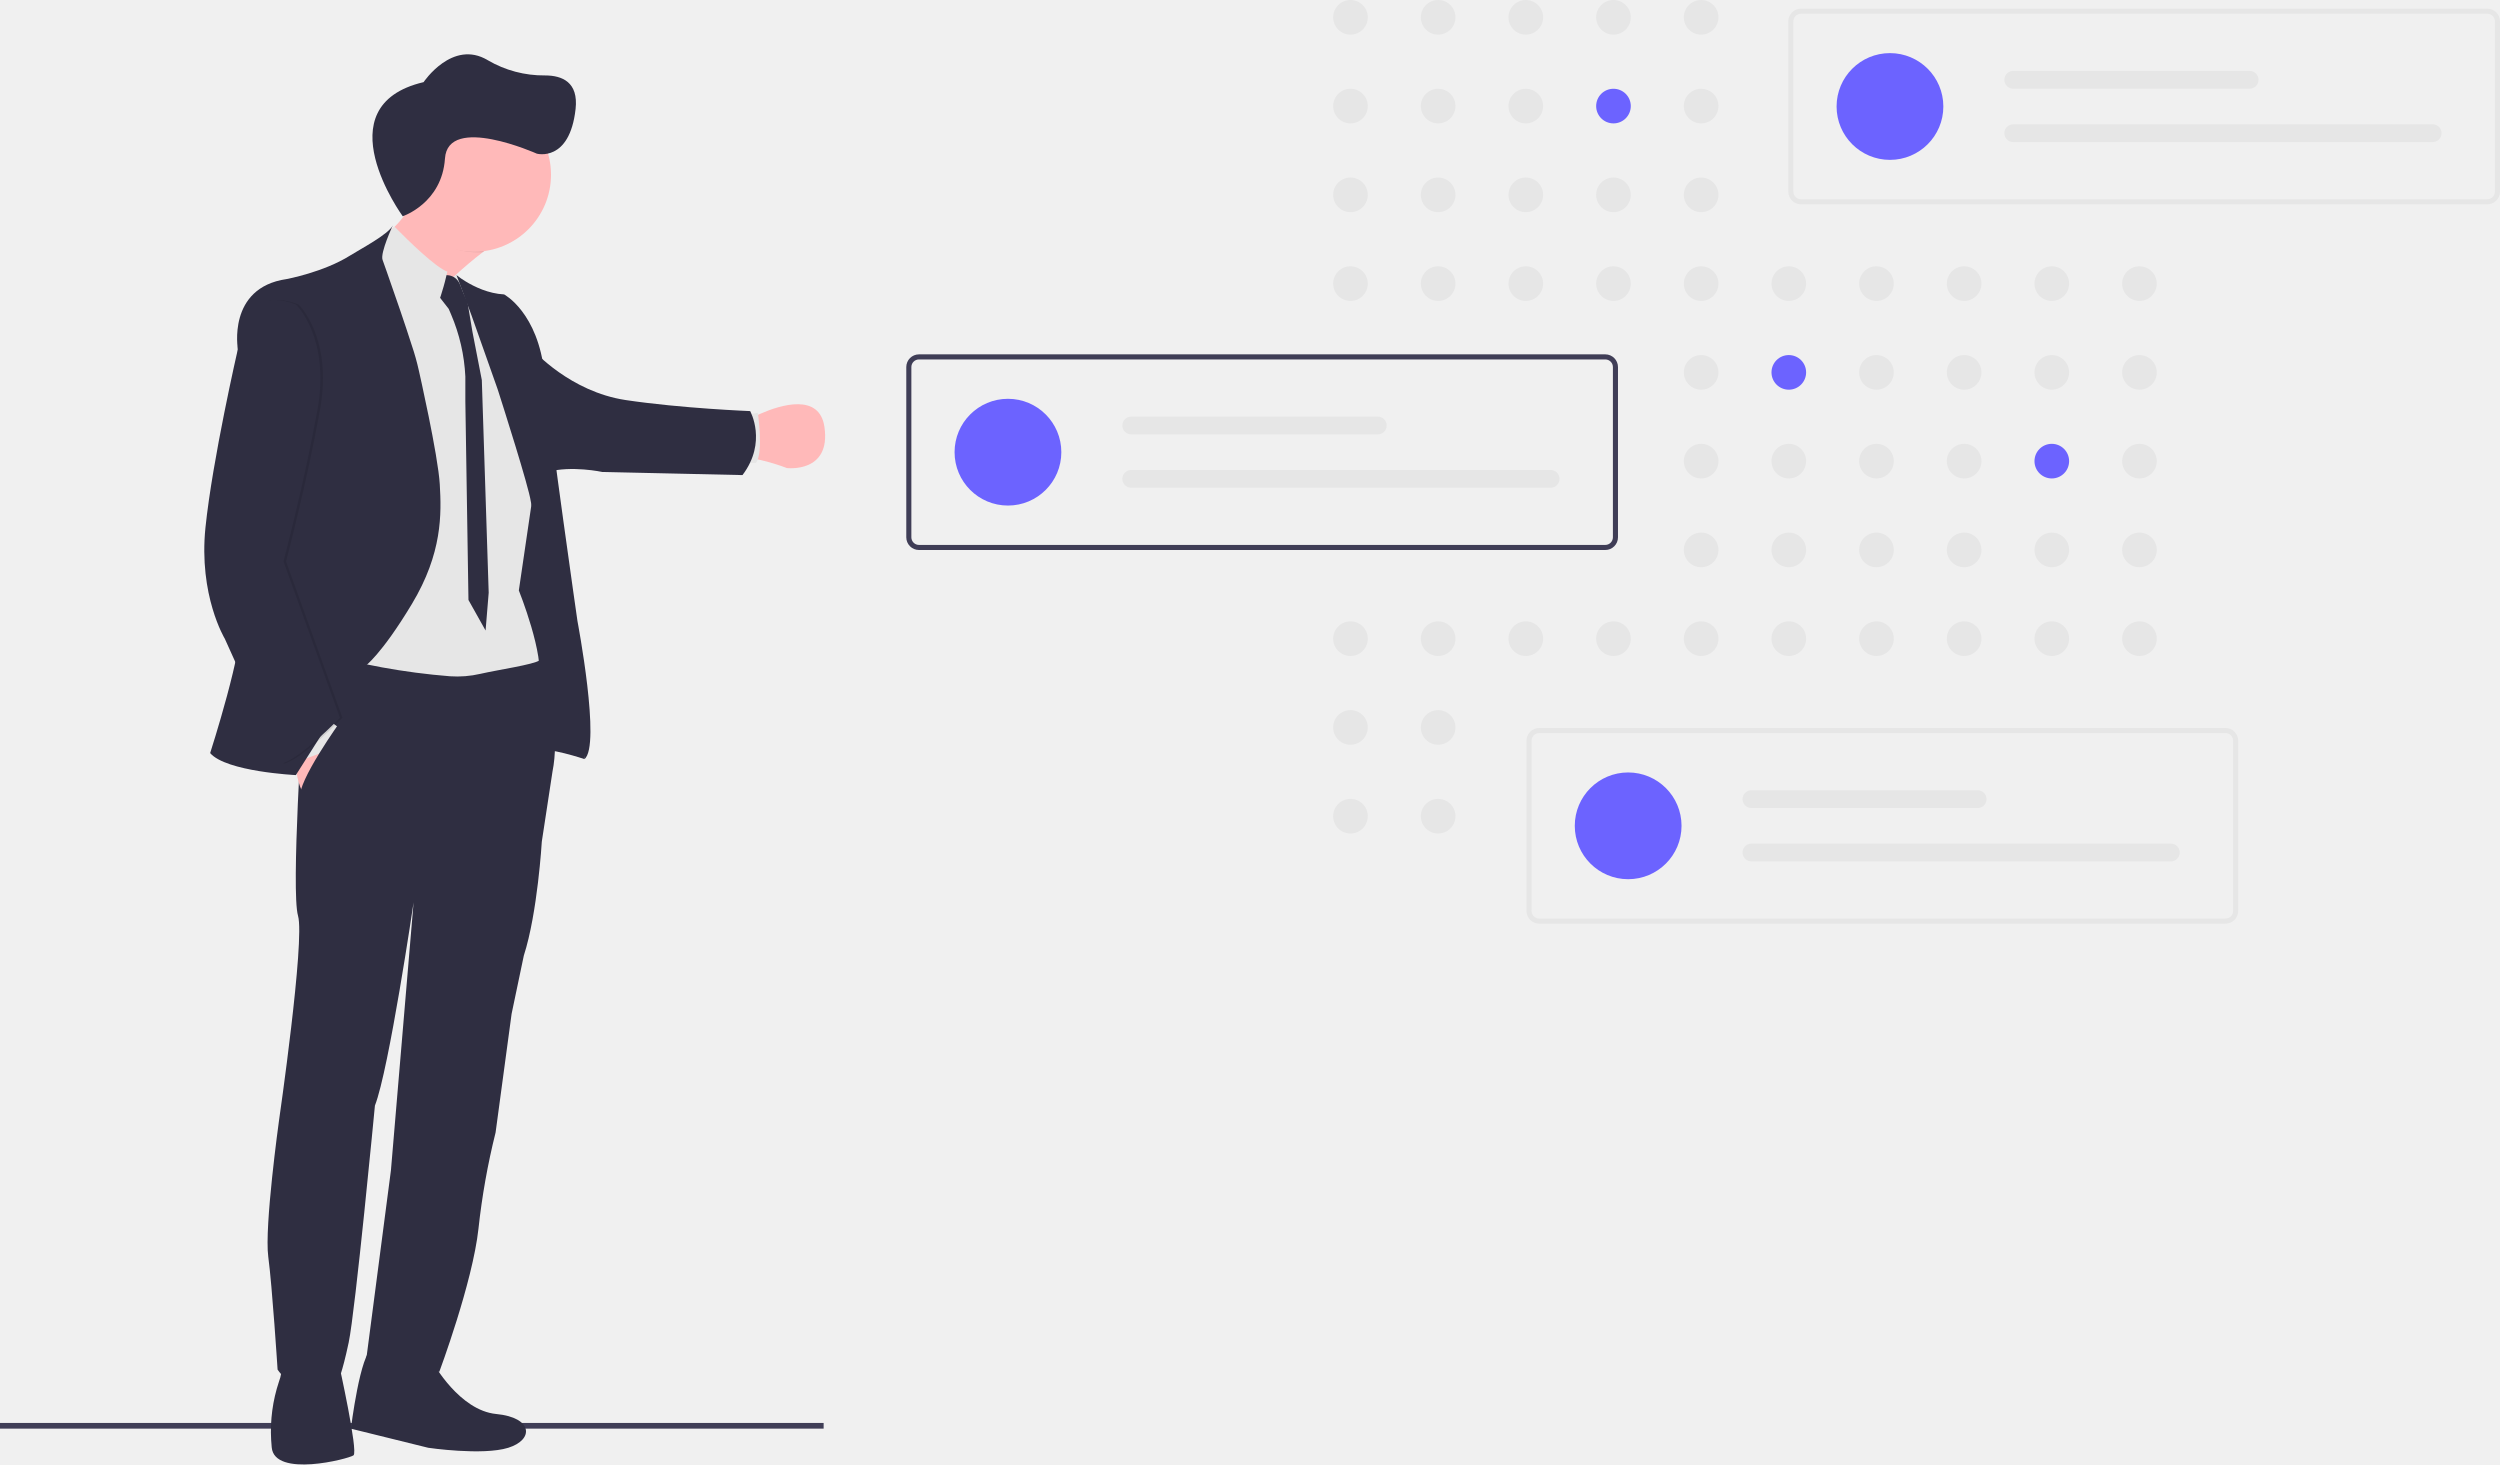
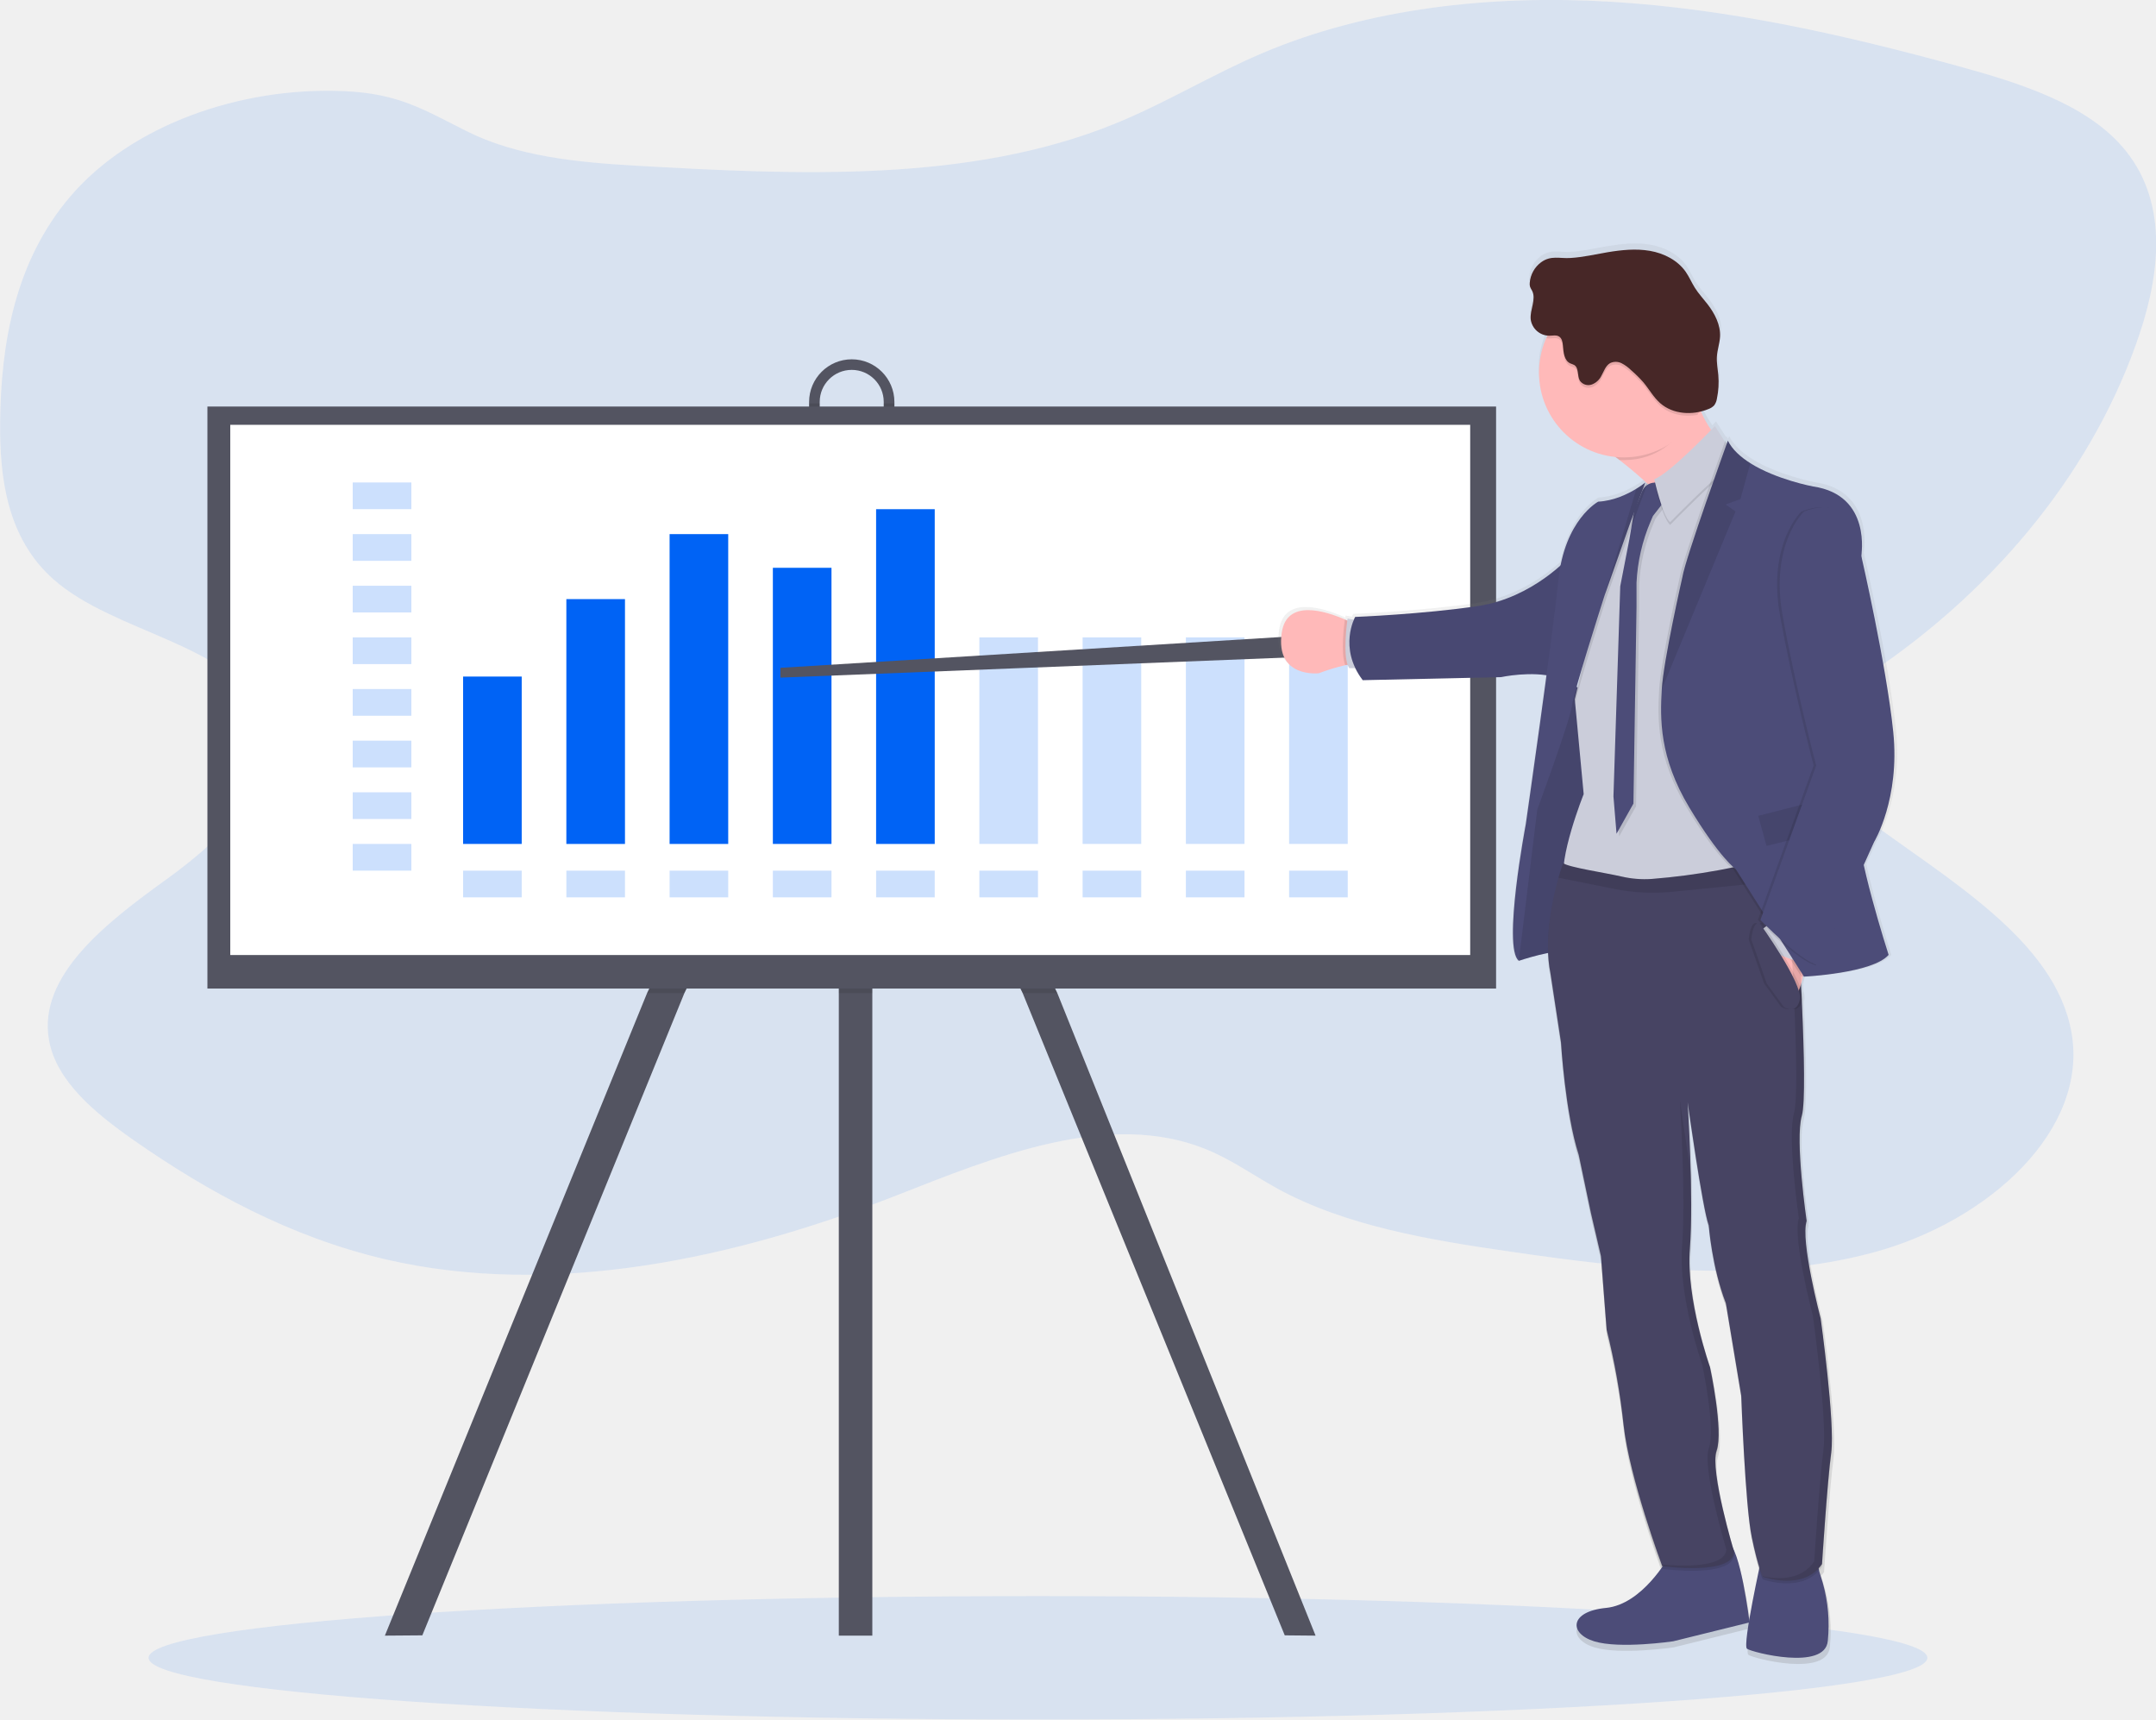
- <svg xmlns="http://www.w3.org/2000/svg" id="e9ecc617-883f-4dfc-9a55-ce5b125f3ffd" data-name="Layer 1" width="983.548" height="576.157" viewBox="0 0 983.548 576.157">
+ <svg xmlns="http://www.w3.org/2000/svg" id="b8be6891-8c6c-471d-9cef-5646484caaf2" data-name="Layer 1" width="1044.13" height="832.56" viewBox="0 0 1044.13 832.56">
  <defs>
-     <linearGradient id="ba860033-8b14-4705-9ef7-06625c8932b0" x1="-566.545" y1="517.532" x2="-566.545" y2="599.344" gradientTransform="translate(-265.63 868.28) rotate(180)" gradientUnits="userSpaceOnUse">
+     <linearGradient id="d33503b9-d00b-4906-a77e-d13cea74428d" x1="-19.7" y1="839.45" x2="-19.7" y2="151.58" gradientTransform="translate(866.57)" gradientUnits="userSpaceOnUse">
      <stop offset="0" stop-color="gray" stop-opacity="0.25" />
      <stop offset="0.54" stop-color="gray" stop-opacity="0.12" />
      <stop offset="1" stop-color="gray" stop-opacity="0.1" />
    </linearGradient>
  </defs>
-   <rect y="559.813" width="324.033" height="2.241" fill="#3f3d56" />
-   <path d="M312.757,342.245c.937,3.01,1.768,5.88,2.467,8.346l-.436.156C314.245,348.462,313.554,345.501,312.757,342.245Zm-26.018-73.268-.132.074.123-.115Z" transform="translate(-108.2259 -161.9214)" fill="url(#ba860033-8b14-4705-9ef7-06625c8932b0)" />
-   <path d="M254.849,692.338c-4.893,1.571-8.569,31.651-8.569,31.651l30.426,7.516s21.339,3.149,31.478,0,9.794-11.891-4.72-13.289-24.834-20.106-24.834-20.106S259.742,690.767,254.849,692.338Z" transform="translate(-108.2259 -161.9214)" fill="#2f2e41" />
-   <path d="M219.144,698.456a18.325,18.325,0,0,1-1.184,7.064,61.724,61.724,0,0,0-3.059,22.901q.099,1.39.222,2.911c1.053,12.063,30.237,4.556,32.177,3.149s-5.756-36.026-5.756-36.026S218.659,693.563,219.144,698.456Z" transform="translate(-108.2259 -161.9214)" fill="#2f2e41" />
-   <path d="M251.091,260.153a.09.09,0,0,1,.016.033c.617,1.513,23.535,57.71,19.39,39.331a11.241,11.241,0,0,1-.247-1.661c-.354-4.514,1.776-9.481,5.205-14.415a71.056,71.056,0,0,1,7.261-8.684c1.324-1.373,2.697-2.714,4.087-4.013,3.816-3.577,7.787-6.85,11.307-9.58,6.324-4.934,11.208-8.067,11.208-8.067s-44.323-51.674-41.182-29.381c.863,6.11,4.465,12.203,2.023,17.861a30.867,30.867,0,0,1-6.694,9.564,50.651,50.651,0,0,1-7.245,5.945c-1.11.748-2.113,1.373-2.927,1.85C251.938,259.733,251.091,260.153,251.091,260.153Z" transform="translate(-108.2259 -161.9214)" fill="#ffb9b9" />
-   <path d="M403.071,326.794s1.743-.97,4.375-2.13c7.738-3.371,23.189-8.305,25.138,5.279,2.623,18.223-14.752,16.126-14.752,16.126a81.178,81.178,0,0,0-10.534-3.199,13.531,13.531,0,0,0-5.403-.337Z" transform="translate(-108.2259 -161.9214)" fill="#ffb9b9" />
-   <path d="M400.424,344.046h5.23c3.043-4.112.715-19.736.715-19.736l-4.547.822Z" transform="translate(-108.2259 -161.9214)" fill="#e6e6e6" />
-   <path d="M306.959,370.426l.872,45.984,5.756,21.684s2.829,20.985,6.299,19.234,18.272,3.232,18.272,3.232l.699-7.779L333.874,407.06l-3.848-22.819s-2.187-17.926-3.848-28.419-15.558-2.179-15.558-2.179Z" transform="translate(-108.2259 -161.9214)" fill="#2f2e41" />
-   <path d="M323.595,347.615c9.448-2.648,21.643,0,21.643,0l55.095,1.217c9.835-12.984,3.018-25.179,3.018-25.179s-27.021-1.061-48.92-4.334-36.322-19.538-36.322-19.538Z" transform="translate(-108.2259 -161.9214)" fill="#2f2e41" />
-   <path d="M268.138,223.717c-3.141-22.293,41.182,29.381,41.182,29.381s-4.885,3.133-11.208,8.067c-.584.041-1.168.041-1.768.041-13.56,0-22.91-8.486-28.288-19.999C270.218,236.084,269.108,230.542,268.138,223.717Z" transform="translate(-108.2259 -161.9214)" opacity="0.1" style="isolation:isolate" />
-   <path d="M264.404,230.597a30.299,30.299,0,1,1,0.0.147Q264.404,230.671,264.404,230.597Z" transform="translate(-108.2259 -161.9214)" fill="#ffb9b9" />
-   <path d="M249.463,360.813l1.645-100.66,17.573,9.202,14.58,3.454,3.692-2.154.263-.156.6-.345s.197.428.576,1.209c3.191,6.751,18.716,39.767,18.387,42.596-.345,3.141,11.076,42.743,11.076,42.743h0l-5.509,37.507s10.452,26.051,7.689,35.672-78.12,2.969-78.12,2.969Z" transform="translate(-108.2259 -161.9214)" fill="#e6e6e6" />
-   <path d="M278.894,275.917l5.855,7.516.946,2.196a70.794,70.794,0,0,1,5.608,24.423v9.753l1.225,78.161,6.735,12.014,1.225-14.867-2.705-83.671L294.106,292.528l-2.006-11.981a53.027,53.027,0,0,1-2.804-6.472c-2.006-5.156-7.171-3.758-7.171-3.758Z" transform="translate(-108.2259 -161.9214)" fill="#2f2e41" />
-   <path d="M253.122,258.516l.173.419,1.225,3.01,1.381,3.363a28.057,28.057,0,0,1,4.506,3.569c4.671,4.194,11.447,10.937,15.048,14.563,1.521,1.53,2.475,2.5,2.475,2.5,1.784-1.587,3.577-6.891,4.786-11.184.197-.683.37-1.34.534-1.949.609-2.327.979-4.005.979-4.005-4.58-1.636-15.27-12.088-20.763-17.663a50.651,50.651,0,0,1-7.245,5.945C255.91,256.214,253.122,258.516,253.122,258.516Z" transform="translate(-108.2259 -161.9214)" fill="#e6e6e6" />
-   <path d="M291.368,272.611c3.429,2.097,9.004,4.827,15.188,5.139,0,0,13.396,7.088,15.879,31.347s12.976,97.173,12.976,97.173,9.341,49.166,2.763,54.273l-7.343-60.185s-12.853-34.759-13.782-41.19c-.822-5.855-11.044-37.868-12.836-43.476-.181-.526-.271-.822-.271-.822L293.72,285.966l-5.904-15.821A32.07,32.07,0,0,0,291.368,272.611Z" transform="translate(-108.2259 -161.9214)" fill="#2f2e41" />
-   <path d="M217.96,602.993s10.312-71.18,7.516-80.784,1.924-80.587,1.924-80.587l1.554-13.313.872-7.508.37-3.141,1.801.551a265.689,265.689,0,0,0,53.278,9.769,40.639,40.639,0,0,0,11.924-.954c7.138-1.628,20.936-3.626,23.346-5.337,0,0,.822,2.212,1.85,5.83,2.368,8.363,5.937,24.349,3.191,37.966l-4.202,27.539s-1.653,28.066-7.08,44.857L309.5,560.784l-6.299,46.683a279.587,279.587,0,0,0-6.735,37.827c-2.294,21.166-15.394,56.279-15.394,56.279s-27.844,3.848-28.666-5.592l9.621-73.622,8.914-105.437s-9.662,65.785-15.213,79.954c0,0-7.697,80.76-10.32,93.201s-4.366,15.731-4.366,15.731-16.265,5.954-23.609-5.065c0,0-2.097-32.687-3.668-44.405C212.187,644.602,217.96,602.993,217.96,602.993Z" transform="translate(-108.2259 -161.9214)" fill="#2f2e41" />
-   <path d="M230.747,443.686l11.512,5.6-13.724,25.878c-5.156-4.811-4.547-23.954-4.547-23.954Z" transform="translate(-108.2259 -161.9214)" fill="#ffb9b9" />
-   <polygon points="127.472 281.765 132.718 285.876 125.728 296.459 116.198 299.954 115.408 292.956 127.472 281.765" fill="#e6e6e6" />
+   <ellipse cx="502.68" cy="802.68" rx="430.73" ry="29.88" fill="#0063f5" opacity="0.1" />
+   <path d="M112,128.84c-26.84,31.42-33.63,71.25-34,109.44-.26,26.93,3.42,56.14,25.9,76,29.59,26.13,86.4,31.28,101.06,64.67,13,29.67-17.25,59.52-46.31,80.46s-62.43,46.58-57,77.76c3.44,19.91,22.31,35.54,41.13,48.66,35.78,25,76,46.87,121.34,57.51,82.26,19.28,171.11-.68,248.19-30.9,47.45-18.6,102.54-41.43,149.66-22.3,12.44,5.05,23,12.68,34.47,19,33.35,18.27,74.08,25,113.72,30.71,58.1,8.4,119.16,15.41,175.14.26s104.36-59.46,95.79-106.72c-8.08-44.52-59.52-73.54-100.51-103.95-14.46-10.73-29.18-24.95-25.58-40.56,2.86-12.38,16.32-21,28.32-29,63.16-42.34,109.58-100.79,130.92-164.88,10.08-30.24,13.72-65.08-8.77-90.58-18.14-20.57-49.23-30.45-78.8-38.58C971.8,50.75,915.56,38,857.85,34.56S740.52,37.68,689.29,59.45c-24.57,10.45-46.84,24.21-71.65,34.27-70.44,28.56-153.44,24.72-232,20.21-28.07-1.61-57.41-4.47-81.78-16.73-21-10.58-33-18.16-59-19.34C193.9,75.55,141.18,94.62,112,128.84Z" transform="translate(-77.94 -33.72)" fill="#0063f5" opacity="0.1" />
+   <polygon points="414.46 310.36 413.36 312.63 406.23 327.28 331.44 480.85 204.53 791.81 186.39 791.95 313.37 480.85 399.9 303.15 406.23 306.28 413.36 309.81 414.46 310.36" fill="#535461" />
+   <polygon points="637.12 791.95 622.19 791.81 495.27 480.85 422.45 331.31 413.36 312.63 412.25 310.36 413.36 309.81 422.45 305.31 426.82 303.15 512.05 480.85 637.12 791.95" fill="#535461" />
+   <rect x="406.23" y="261.38" width="16.23" height="530.57" fill="#535461" />
+   <path d="M490.43,207.69a20.67,20.67,0,0,0-20.65,20.65v7.38a20.66,20.66,0,1,0,41.31,0v-7.38A20.68,20.68,0,0,0,490.43,207.69Zm15.49,28a15.49,15.49,0,0,1-31,0v-7.38a15.49,15.49,0,1,1,31,0Z" transform="translate(-77.94 -33.72)" fill="#535461" />
+   <polygon points="512.05 480.85 495.27 480.85 422.45 331.31 422.45 480.85 406.23 480.85 406.23 327.28 331.44 480.85 313.37 480.85 399.9 303.15 406.23 306.28 406.23 261.38 422.45 261.38 422.45 305.31 426.82 303.15 512.05 480.85" opacity="0.1" />
+   <path d="M511.09,229.08v6.64a20.66,20.66,0,1,1-41.31,0v-6.64h5.16v6.64a15.49,15.49,0,0,0,31,0v-6.64Z" transform="translate(-77.94 -33.72)" opacity="0.1" />
+   <rect x="100.45" y="196.84" width="624.09" height="281.8" fill="#535461" />
+   <rect x="111.52" y="205.69" width="600.48" height="256.72" fill="#fff" />
+   <g opacity="0.2">
+     <rect x="170.82" y="233.6" width="28.39" height="12.93" fill="#0063f5" />
+   </g>
+   <g opacity="0.2">
+     <rect x="170.82" y="258.61" width="28.39" height="12.93" fill="#0063f5" />
+   </g>
+   <g opacity="0.2">
+     <rect x="170.82" y="283.61" width="28.39" height="12.93" fill="#0063f5" />
+   </g>
+   <g opacity="0.2">
+     <rect x="170.82" y="308.61" width="28.39" height="12.93" fill="#0063f5" />
+   </g>
+   <g opacity="0.2">
+     <rect x="170.82" y="333.62" width="28.39" height="12.93" fill="#0063f5" />
+   </g>
+   <g opacity="0.2">
+     <rect x="170.82" y="358.62" width="28.39" height="12.93" fill="#0063f5" />
+   </g>
+   <g opacity="0.2">
+     <rect x="170.82" y="383.62" width="28.39" height="12.93" fill="#0063f5" />
+   </g>
+   <g opacity="0.2">
+     <rect x="170.82" y="408.62" width="28.39" height="12.93" fill="#0063f5" />
+   </g>
+   <g opacity="0.2">
+     <rect x="224.27" y="421.56" width="28.39" height="12.93" fill="#0063f5" />
+   </g>
+   <g opacity="0.2">
+     <rect x="274.28" y="421.56" width="28.39" height="12.93" fill="#0063f5" />
+   </g>
+   <g opacity="0.2">
+     <rect x="324.28" y="421.56" width="28.39" height="12.93" fill="#0063f5" />
+   </g>
+   <g opacity="0.2">
+     <rect x="374.29" y="421.56" width="28.39" height="12.93" fill="#0063f5" />
+   </g>
+   <g opacity="0.2">
+     <rect x="424.29" y="421.56" width="28.39" height="12.93" fill="#0063f5" />
+   </g>
+   <g opacity="0.2">
+     <rect x="474.3" y="421.56" width="28.39" height="12.93" fill="#0063f5" />
+   </g>
+   <g opacity="0.2">
+     <rect x="524.3" y="421.56" width="28.39" height="12.93" fill="#0063f5" />
+   </g>
+   <g opacity="0.2">
+     <rect x="574.31" y="421.56" width="28.39" height="12.93" fill="#0063f5" />
+   </g>
+   <g opacity="0.2">
+     <rect x="624.31" y="421.56" width="28.39" height="12.93" fill="#0063f5" />
+   </g>
+   <rect x="224.27" y="327.58" width="28.39" height="81.04" fill="#0063f5" />
+   <rect x="274.28" y="290.08" width="28.39" height="118.55" fill="#0063f5" />
+   <rect x="324.28" y="258.61" width="28.39" height="150.02" fill="#0063f5" />
+   <rect x="374.29" y="274.92" width="28.39" height="133.7" fill="#0063f5" />
+   <rect x="424.29" y="246.54" width="28.39" height="162.09" fill="#0063f5" />
+   <g opacity="0.2">
+     <rect x="474.3" y="308.61" width="28.39" height="100.01" fill="#0063f5" />
+   </g>
+   <g opacity="0.2">
+     <rect x="524.3" y="308.61" width="28.39" height="100.01" fill="#0063f5" />
+   </g>
+   <g opacity="0.2">
+     <rect x="574.31" y="308.61" width="28.39" height="100.01" fill="#0063f5" />
+   </g>
+   <g opacity="0.2">
+     <rect x="624.31" y="308.61" width="28.39" height="100.01" fill="#0063f5" />
+   </g>
+   <polygon points="621.05 308.39 377.95 323.35 377.95 328.09 626.23 318.24 621.05 308.39" fill="#535461" />
+   <path d="M986.81,440.87s12.72-20.92,9.34-53.74-15.61-85.94-15.61-85.94,5.31-29.76-23.49-33.94c0,0-17.9-3.33-30.7-11.38-4.76-3-8.81-6.63-11-11,0,0-.17.49-.5,1.39a15.87,15.87,0,0,1-.78-1.39s-.07.18-.18.5L909,237.75s-.67.71-1.8,1.88a50.88,50.88,0,0,1-5-9,26,26,0,0,0,3.57-1.14,7,7,0,0,0,2.91-1.86,7.38,7.38,0,0,0,1.32-3.29,40,40,0,0,0,.66-11.56c-.27-3-.88-6-.67-9.05.22-3.25,1.37-6.39,1.53-9.65.28-5.74-2.57-11.2-6.09-15.75-2.1-2.71-4.46-5.23-6.28-8.13-1.58-2.52-2.73-5.3-4.43-7.75-4-5.7-10.67-9.06-17.51-10.25s-13.88-.45-20.73.68c-6,1-12,2.45-18,2.8-5.24.3-9.51-1.47-14.31,2a13.84,13.84,0,0,0-5.58,10,5.29,5.29,0,0,0,.15,2,14.37,14.37,0,0,0,1,1.95c2.13,4.2-1.11,9.19-.69,13.88a9.27,9.27,0,0,0,8.2,8.08c-.19.4-.4.79-.58,1.2a41.48,41.48,0,0,0,33.87,58.07l1.86,1.43c4.2,3.25,8.92,7.14,13.47,11.37l-.09.07-.74-.42a39.84,39.84,0,0,1-4.36,3c-4.21,2.58-11,5.93-18.64,6.31,0,0-13.68,7.25-18.39,31.16-6.76,6.06-21.23,17-40.35,19.85-26.87,4-60,5.31-60,5.31s-.27.48-.65,1.36l-3.06-.56s0,.37-.13,1l-1.2-.54c-9.49-4.15-28.45-10.2-30.85,6.47-3.22,22.36,18.1,19.79,18.1,19.79a99.42,99.42,0,0,1,12.93-3.93l1.19-.23a6.62,6.62,0,0,0,.84,1.64h2.9a34.23,34.23,0,0,0,3.63,5.9l67.58-1.48s11.55-2.52,22.21-.92c-4.65,34.76-10.14,72.88-10.14,72.88S805.15,492.69,813.2,499a122.5,122.5,0,0,1,14.26-3.82,64.9,64.9,0,0,0,1.18,11.11L833.79,540s2,34.44,8.69,55l5.9,28.1,4.94,21.24,2.78,36.05a342.38,342.38,0,0,1,8.26,46.44c2.61,24.22,16.78,63.36,18.67,68.51-4.84,6.85-14.78,18.47-27.25,19.67-17.8,1.72-18.23,12.45-5.79,16.31s38.62,0,38.62,0l36.92-9.13c-1.11,6.81-1.69,12.19-.88,12.77,2.36,1.72,38.19,11,39.48-3.86q.15-1.84.27-3.57a75.59,75.59,0,0,0-3.75-28.1c-.29-.89-.55-1.79-.78-2.69a16.59,16.59,0,0,0,1.46-1.89s2.58-40.12,4.51-54.5c.15-1.15.25-2.55.3-4.13.89-17.24-5.4-62.59-5.4-62.59s-7.77-29.5-7.48-43.06a12.94,12.94,0,0,1,.57-3.32s0-.27-.1-.72c0-.19.09-.39.15-.57,0,0-3.94-27-3.39-43.06a33.31,33.31,0,0,1,1-7.1,46.65,46.65,0,0,0,.95-9.27c.5-11-.08-30-.88-47.82.09-.3.18-.6.25-.95a9.3,9.3,0,0,0-.49-4.2c-.06-1.15-.11-2.29-.17-3.42.33-1.13.6-2.33.84-3.57l.52,0,0,.07s33.62-1.61,41.35-10.62c0,0-7.81-24.27-12.14-44ZM841.93,365.38l-.53-.19c.85-3,1.86-6.49,3-10.15C843.43,359,842.59,362.6,841.93,365.38Zm34.12-99.49.15.14-.16-.09Zm42,520.52c-1.81-6.23-9-31.63-8.77-43.74a12.34,12.34,0,0,1,.55-3.1,23.16,23.16,0,0,0,1-6.77c.72-12.64-4.12-35.29-4.12-35.29s-10.83-30.55-10-54.81c0-.61.07-1.22.11-1.83.18-2.3.32-4.79.42-7.42v-.05c.41-9.37.32-20.65.05-31.17l-.06-.39c-.37-13.93-1.06-26.47-1.35-31.43,1,7.17,7.4,51.8,10.16,59.1,0,0,1.51,20.59,8.37,38l7.52,45.26s1.93,53.86,5.14,69.09c1.44,6.78,2.66,11.35,3.57,14.33-1.3,6.07-3.4,16.24-4.81,24.66C925,815.36,922.08,794.44,918.06,786.41Z" transform="translate(-77.94 -33.72)" fill="url(#d33503b9-d00b-4906-a77e-d13cea74428d)" />
+   <path d="M885.9,787.8s-12.55,22.75-30.2,24.45-18.07,12.33-5.74,16.16,38.28,0,38.28,0l37-9.14s-4.47-36.58-10.42-38.49S885.9,787.8,885.9,787.8Z" transform="translate(-77.94 -33.72)" fill="#4c4c78" />
+   <path d="M931,788.22s-9.36,42.1-7,43.81,37.85,10.84,39.13-3.83q.15-1.85.27-3.54a75.06,75.06,0,0,0-3.72-27.85c-1-3-1.7-6.21-1.44-8.59C958.83,782.27,931,788.22,931,788.22Z" transform="translate(-77.94 -33.72)" fill="#4c4c78" />
+   <path d="M919.39,255.21s-28.71,70.52-23.6,47.87c3.38-15-18.47-34.93-33.58-46.64-7.69-6-13.63-9.81-13.63-9.81s53.9-62.84,50.08-35.73a40.83,40.83,0,0,0,2.94,21.88C907.55,246.92,919.39,255.21,919.39,255.21Z" transform="translate(-77.94 -33.72)" fill="#ffb9b9" />
+   <path d="M736,355.39c-1.52-.39-4-.14-6.57.41a98.72,98.72,0,0,0-12.81,3.89s-21.13,2.55-17.94-19.61c2.37-16.52,21.16-10.52,30.57-6.42,3.2,1.41,5.32,2.59,5.32,2.59Z" transform="translate(-77.94 -33.72)" fill="#ffb9b9" />
+   <path d="M736,355.39c-1.52-.39-4-.14-6.57.41-2.3-5.8-.55-19.55-.18-22.14,3.2,1.41,5.32,2.59,5.32,2.59Z" transform="translate(-77.94 -33.72)" opacity="0.1" />
+   <path d="M736.09,334.23l-5.53-1s-2.83,19,.87,24h6.36Z" transform="translate(-77.94 -33.72)" fill="#cbcdda" />
+   <path d="M847,368.9s-16.9-10.11-18.92,2.65-4.68,34.56-4.68,34.56l-4.68,27.75-6.06,55.6.85,9.46s18-6.06,22.22-3.93,7.66-23.39,7.66-23.39l7-26.37,1.06-55.92Z" transform="translate(-77.94 -33.72)" fill="#4c4c78" />
+   <path d="M847,368.9s-16.9-10.11-18.92,2.65-4.68,34.56-4.68,34.56l-4.68,27.75-6.06,55.6.85,9.46s18-6.06,22.22-3.93,7.66-23.39,7.66-23.39l7-26.37,1.06-55.92Z" transform="translate(-77.94 -33.72)" opacity="0.1" />
+   <path d="M837.89,303.4s-17.54,19.78-44.17,23.76-59.49,5.27-59.49,5.27-8.29,14.83,3.67,30.62l67-1.48s14.83-3.22,26.32,0Z" transform="translate(-77.94 -33.72)" fill="#4c4c78" />
+   <path d="M837.89,303.4s-17.54,19.78-44.17,23.76-59.49,5.27-59.49,5.27-8.29,14.83,3.67,30.62l67-1.48s14.83-3.22,26.32,0Z" transform="translate(-77.94 -33.72)" opacity="0.05" />
+   <path d="M692.29,384.58" transform="translate(-77.94 -33.72)" fill="none" stroke="blue" stroke-miterlimit="10" />
+   <path d="M898.76,232.17c-6.54,14-17.91,24.32-34.4,24.32-.73,0-1.44,0-2.15-.05-7.69-6-13.63-9.81-13.63-9.81s53.9-62.84,50.08-35.73C897.48,219.2,896.13,225.94,898.76,232.17Z" transform="translate(-77.94 -33.72)" opacity="0.1" />
+   <path d="M905.44,214.12A41.09,41.09,0,1,1,864.36,173,41,41,0,0,1,905.44,214.12Z" transform="translate(-77.94 -33.72)" fill="#ffb9b9" />
+   <path d="M930.55,465.22s-91.64,8.09-95-3.61,9.35-43.38,9.35-43.38L840.76,374l-.15-1.69s11.48-47.85,11.06-51.67c-.4-3.44,18.48-43.59,22.36-51.8.46-.95.7-1.47.7-1.47l.73.42.32.19,4.49,2.62L898,266.4l21.37-11.19,2,122.41Z" transform="translate(-77.94 -33.72)" fill="#cbcdda" />
+   <path d="M882.92,268.85s-6.27-1.7-8.72,4.57a65,65,0,0,1-3.4,7.87l-2.44,14.56-4.47,23-3.3,101.75,1.49,18.07,8.19-14.56L871.76,329V317.17a85.64,85.64,0,0,1,6.82-29.7l1.14-2.67,7.12-9.15Z" transform="translate(-77.94 -33.72)" opacity="0.1" />
+   <path d="M881.65,267.57s-6.28-1.7-8.72,4.57a64.48,64.48,0,0,1-3.41,7.87l-2.44,14.57-4.47,23-3.29,101.75,1.49,18.08L869,422.8l1.49-95.05V315.89a86.09,86.09,0,0,1,6.82-29.7l1.15-2.67,7.12-9.14Z" transform="translate(-77.94 -33.72)" fill="#4c4c78" />
+   <path d="M908.44,241.31s-21.69,23-29.35,25.73c0,0,3.83,17.44,7.66,20.84,0,0,22.76-23.21,26.79-25.09l3.38-8.27Z" transform="translate(-77.94 -33.72)" opacity="0.1" />
+   <path d="M908.44,240s-21.69,23-29.35,25.73c0,0,3.83,17.44,7.66,20.84,0,0,22.76-23.21,26.79-25.09l3.38-8.26Z" transform="translate(-77.94 -33.72)" fill="#cbcdda" />
+   <path d="M876,267.37l-.22.6-6.95,18.63L856.4,321.75s-.11.36-.33,1c-2.06,6.4-13.13,41.13-15.31,51.22l-.15-1.69s11.48-47.85,11.06-51.67c-.4-3.44,18.48-43.59,22.36-51.8.62-.42,1.1-.78,1.43-1.05Z" transform="translate(-77.94 -33.72)" opacity="0.1" />
+   <path d="M874.73,267.36l-7.18,19.24-12.43,35.15s-.11.36-.33,1c-2.18,6.82-14.61,45.75-15.61,52.87-1.13,7.82-16.76,50.09-16.76,50.09l-8.93,73.19c-8-6.21,3.36-66,3.36-66s12.76-88.67,15.78-118.17,19.31-38.12,19.31-38.12c7.52-.38,14.3-3.7,18.47-6.25A39,39,0,0,0,874.73,267.36Z" transform="translate(-77.94 -33.72)" fill="#4c4c78" />
+   <path d="M964.78,738.25c-1.91,14.25-4.46,54-4.46,54-8.93,13.39-28.71,6.16-28.71,6.16s-2.12-4-5.31-19.14-5.1-68.47-5.1-68.47L913.75,666c-6.8-17.23-8.29-37.64-8.29-37.64-3-7.87-10.21-59.54-10.21-59.54s3,46.35,1.07,70.81S906.09,697,906.09,697s6.6,30.84,3.19,40.41,8.51,49.11,8.51,49.11c-1,11.49-34.86,6.81-34.86,6.81S867,750.58,864.21,724.85a340,340,0,0,0-8.19-46l-2.76-35.73L848.36,622l-5.84-27.85c-6.6-20.41-8.61-54.54-8.61-54.54l-5.11-33.49c-3.34-16.56,1-36,3.88-46.17,1.25-4.41,2.25-7.1,2.25-7.1,2.93,2.08,19.71,4.52,28.39,6.5a49.76,49.76,0,0,0,14.5,1.16,323.1,323.1,0,0,0,64.79-11.88c1.43-.43,2.19-.68,2.19-.68l.45,3.83,1.06,9.12,1.89,16.19s5.74,86.33,2.34,98,2.34,51,2.34,51c-3.19,9.33,6.8,47.25,6.8,47.25S966.7,724,964.78,738.25Z" transform="translate(-77.94 -33.72)" opacity="0.1" />
+   <path d="M964.78,737c-1.91,14.25-4.46,54-4.46,54-8.93,13.4-28.71,6.16-28.71,6.16s-2.12-4-5.31-19.13-5.1-68.48-5.1-68.48l-7.45-44.86C907,647.46,905.46,627,905.46,627c-3-7.87-10.21-59.54-10.21-59.54s3,46.35,1.07,70.81,9.77,57.41,9.77,57.41,6.6,30.84,3.19,40.41,8.51,49.12,8.51,49.12c-1,11.48-34.86,6.8-34.86,6.8S867,749.31,864.21,723.57a340,340,0,0,0-8.19-46l-2.76-35.72-4.9-21.05-5.84-27.85c-6.6-20.42-8.61-54.55-8.61-54.55l-5.11-33.49c-3.34-16.56,1-36,3.88-46.17,1.25-4.4,2.25-7.09,2.25-7.09,2.93,2.08,19.71,4.51,28.39,6.49a49.42,49.42,0,0,0,14.5,1.16,323.1,323.1,0,0,0,64.79-11.88l2.19-.67.45,3.82,1.06,9.13,1.89,16.19s5.74,86.32,2.34,98,2.34,51,2.34,51c-3.19,9.32,6.8,47.24,6.8,47.24S966.7,722.73,964.78,737Z" transform="translate(-77.94 -33.72)" fill="#474463" />
+   <path d="M905.44,214.12A41,41,0,0,1,900,234.6c-6.4,1.13-13.21-.12-18-4.35-3.28-2.89-5.4-6.84-8.22-10.19a61.71,61.71,0,0,0-5.87-5.79,18.63,18.63,0,0,0-4.63-3.37,6.29,6.29,0,0,0-5.55-.06c-2.26,1.26-3,4.07-4.31,6.31a8.43,8.43,0,0,1-4.71,4.11,5,5,0,0,1-5.63-1.91c-1.39-2.39-.37-6.12-2.7-7.58a14.87,14.87,0,0,0-1.9-.78c-3-1.36-3.35-5.39-3.61-8.69-.13-1.62-.48-3.45-1.84-4.32s-3.15-.43-4.77-.4a6.19,6.19,0,0,1-1.43-.11,41.09,41.09,0,0,1,78.65,16.65Z" transform="translate(-77.94 -33.72)" opacity="0.1" />
+   <path d="M824.31,160.68a13.72,13.72,0,0,0-5.53,9.94,5.12,5.12,0,0,0,.15,1.95,13.18,13.18,0,0,0,1,1.94c2.1,4.17-1.11,9.11-.7,13.76a9.15,9.15,0,0,0,9,8c1.62,0,3.4-.48,4.77.4s1.71,2.7,1.84,4.32c.26,3.3.59,7.33,3.6,8.69a16.81,16.81,0,0,1,1.9.78c2.34,1.46,1.32,5.2,2.71,7.58a5,5,0,0,0,5.63,1.91,8.4,8.4,0,0,0,4.7-4.1c1.29-2.25,2.06-5,4.32-6.31a6.26,6.26,0,0,1,5.55.05,18.67,18.67,0,0,1,4.63,3.38,60.54,60.54,0,0,1,5.87,5.79c2.82,3.34,4.94,7.29,8.22,10.18,6.18,5.43,15.64,6,23.26,2.87a7.06,7.06,0,0,0,2.89-1.84,7.34,7.34,0,0,0,1.31-3.27,39.65,39.65,0,0,0,.66-11.45c-.27-3-.88-6-.67-9,.21-3.22,1.36-6.33,1.52-9.55.28-5.7-2.55-11.11-6-15.62-2.08-2.69-4.42-5.18-6.22-8.06-1.57-2.5-2.71-5.25-4.39-7.67-3.94-5.65-10.58-9-17.36-10.17s-13.75-.45-20.54.68c-5.92,1-11.88,2.42-17.88,2.77C833.3,159,829.07,157.23,824.31,160.68Z" transform="translate(-77.94 -33.72)" fill="#472727" />
+   <path d="M874.73,267.36l-7.18,19.24-12.43,35.15s-.11.36-.33,1l0,.05,15.64-52.46A39,39,0,0,0,874.73,267.36Z" transform="translate(-77.94 -33.72)" opacity="0.1" />
+   <path d="M952.35,487.55s.74,23.28-5.53,29.13l-16.69-31.47,14-6.81Z" transform="translate(-77.94 -33.72)" fill="#ffb9b9" />
+   <path d="M991.31,496.05c-7.66,8.93-41,10.53-41,10.53l-33-52s-7.81-5.42-22.48-29.83-14.19-43.21-13.37-57.25,10-54.39,10-54.39c1.43-9.08,22-66,22-66,2.16,4.31,6.18,7.91,10.88,10.88,12.7,8,30.43,11.28,30.43,11.28,28.56,4.15,23.29,33.65,23.29,33.65s.32,114.67-1.44,128.39S991.31,496.05,991.31,496.05Z" transform="translate(-77.94 -33.72)" opacity="0.1" />
+   <polygon points="874.84 458.29 873.88 466.8 862.29 462.55 853.79 449.68 860.17 444.68 874.84 458.29" fill="#cbcdda" />
+   <path d="M952.37,459.05l-6.06.62-58.43,5.84a94.65,94.65,0,0,1-28.1-1.38l-27.1-5.42c1.25-4.4,2.25-7.09,2.25-7.09,2.93,2.08,19.71,4.51,28.39,6.49a49.42,49.42,0,0,0,14.5,1.16,323.1,323.1,0,0,0,64.79-11.88l2.64,3.15Z" transform="translate(-77.94 -33.72)" opacity="0.1" />
  <g opacity="0.1">
-     <path d="M320.552,421.788a.249.249,0,0,1-.049-.123,4.359,4.359,0,0,1-.46.263Z" transform="translate(-108.2259 -161.9214)" />
+     <path d="M835.54,451.94a5.3,5.3,0,0,1-.56-.32s0,.06-.06.15Z" transform="translate(-77.94 -33.72)" />
+     <path d="M959.73,672.12s-10-37.92-6.8-47.24c0,0-5.74-39.3-2.33-51s-2.35-98-2.35-98l-1.89-16.19-1.06-9.13-.44-3.82-2.2.67-1.36.4.17,1.48,1.06,9.12,1.89,16.19s5.74,86.33,2.35,98,2.33,51,2.33,51c-3.19,9.33,6.8,47.24,6.8,47.24s7,50.62,5.11,64.86-4.47,54-4.47,54c-6.52,9.79-18.83,8.57-25,7.2l.11.24s19.78,7.24,28.71-6.16c0,0,2.55-39.77,4.47-54S959.73,672.12,959.73,672.12Z" transform="translate(-77.94 -33.72)" />
+     <path d="M909.34,736.13c3.4-9.57-3.19-40.41-3.19-40.41s-11.69-33-9.78-57.41c.8-10.19.75-24.17.41-37-2.71-16.55-5.31-35-5.31-35s3,46.35,1.08,70.8,9.77,57.42,9.77,57.42,6.6,30.83,3.19,40.4S914,784,914,784c-.85,9.2-22.7,8-31.37,7.2l.33.88s33.81,4.68,34.87-6.8C917.85,785.25,905.94,745.7,909.34,736.13Z" transform="translate(-77.94 -33.72)" />
  </g>
-   <path d="M190.906,458.199c6.291,7.343,33.715,8.659,33.715,8.659l21.372-33.682,5.764-9.078s6.422-4.457,18.494-24.53,11.66-35.532,10.994-47.078-8.223-44.726-8.223-44.726a93.13,93.13,0,0,0-2.771-9.909c-2.623-8.272-6.595-19.768-9.843-28.978-.584-1.661-1.143-3.248-1.678-4.728-.987-2.812,4.029-13.527,4.029-13.527-1.768,3.544-12.902,9.374-16.775,11.817-10.443,6.579-25.023,9.276-25.023,9.276-23.477,3.413-19.143,27.671-19.143,27.671s-.263,94.295,1.184,105.577S190.906,458.199,190.906,458.199Z" transform="translate(-108.2259 -161.9214)" fill="#2f2e41" />
-   <path d="M202.838,299.378s-9.966,43.287-12.721,70.037,7.606,43.797,7.606,43.797l22.161,49.183c7.606-1.957,23.082-18.091,23.082-18.091l-22.203-61.509s8.231-31.059,13.379-59.667-8.495-41.445-8.495-41.445C202.829,273.031,202.838,299.378,202.838,299.378Z" transform="translate(-108.2259 -161.9214)" opacity="0.1" style="isolation:isolate" />
-   <path d="M201.785,299.378s-9.966,43.287-12.721,70.037,7.606,43.797,7.606,43.797l22.203,49.183c7.606-1.957,23.082-18.091,23.082-18.091l-22.203-61.509s8.24-31.059,13.371-59.667-8.519-41.445-8.519-41.445C201.785,273.031,201.785,299.378,201.785,299.378Z" transform="translate(-108.2259 -161.9214)" fill="#2f2e41" />
-   <path d="M245.582,452.082l-6.118,17.491-6.817,9.35s-5.107,3.413-6.381-2.969,15.994-30.343,15.994-30.343C244.99,444.533,245.582,452.082,245.582,452.082Z" transform="translate(-108.2259 -161.9214)" fill="#2f2e41" />
-   <path d="M266.669,246.999s-31.658-43.383,8.208-52.763c0,0,11.325-16.988,25.24-8.632a43.61,43.61,0,0,0,22.539,5.994c6.742,0,13.191,2.638,12.018,13.191-2.345,21.105-15.243,17.588-15.243,17.588s-34.977-15.671-36.149,1.917S266.669,246.999,266.669,246.999Z" transform="translate(-108.2259 -161.9214)" fill="#2f2e41" />
-   <circle cx="531.305" cy="6.813" r="6.813" fill="#e6e6e6" />
-   <circle cx="565.794" cy="6.813" r="6.813" fill="#e6e6e6" />
-   <circle cx="600.283" cy="6.813" r="6.813" fill="#e6e6e6" />
-   <circle cx="634.772" cy="6.813" r="6.813" fill="#e6e6e6" />
-   <circle cx="669.261" cy="6.813" r="6.813" fill="#e6e6e6" />
-   <circle cx="531.305" cy="41.735" r="6.813" fill="#e6e6e6" />
-   <circle cx="565.794" cy="41.735" r="6.813" fill="#e6e6e6" />
-   <circle cx="600.283" cy="41.735" r="6.813" fill="#e6e6e6" />
-   <circle cx="634.772" cy="41.735" r="6.813" fill="#6c63ff" />
-   <circle cx="669.261" cy="41.735" r="6.813" fill="#e6e6e6" />
-   <circle cx="738.239" cy="41.735" r="6.813" fill="#e6e6e6" />
-   <circle cx="531.305" cy="76.657" r="6.813" fill="#e6e6e6" />
-   <circle cx="565.794" cy="76.657" r="6.813" fill="#e6e6e6" />
-   <circle cx="600.283" cy="76.657" r="6.813" fill="#e6e6e6" />
-   <circle cx="634.772" cy="76.657" r="6.813" fill="#e6e6e6" />
-   <circle cx="669.261" cy="76.657" r="6.813" fill="#e6e6e6" />
-   <circle cx="531.305" cy="111.579" r="6.813" fill="#e6e6e6" />
-   <circle cx="565.794" cy="111.579" r="6.813" fill="#e6e6e6" />
-   <circle cx="600.283" cy="111.579" r="6.813" fill="#e6e6e6" />
-   <circle cx="634.772" cy="111.579" r="6.813" fill="#e6e6e6" />
-   <circle cx="669.261" cy="111.579" r="6.813" fill="#e6e6e6" />
-   <circle cx="703.75" cy="111.579" r="6.813" fill="#e6e6e6" />
-   <circle cx="738.239" cy="111.579" r="6.813" fill="#e6e6e6" />
-   <circle cx="772.728" cy="111.579" r="6.813" fill="#e6e6e6" />
-   <circle cx="807.217" cy="111.579" r="6.813" fill="#e6e6e6" />
-   <circle cx="841.706" cy="111.579" r="6.813" fill="#e6e6e6" />
-   <circle cx="669.261" cy="146.501" r="6.813" fill="#e6e6e6" />
-   <circle cx="703.75" cy="146.501" r="6.813" fill="#6c63ff" />
-   <circle cx="738.239" cy="146.501" r="6.813" fill="#e6e6e6" />
-   <circle cx="772.728" cy="146.501" r="6.813" fill="#e6e6e6" />
-   <circle cx="807.217" cy="146.501" r="6.813" fill="#e6e6e6" />
-   <circle cx="841.706" cy="146.501" r="6.813" fill="#e6e6e6" />
-   <circle cx="669.261" cy="181.423" r="6.813" fill="#e6e6e6" />
-   <circle cx="703.75" cy="181.423" r="6.813" fill="#e6e6e6" />
-   <circle cx="738.239" cy="181.423" r="6.813" fill="#e6e6e6" />
-   <circle cx="772.728" cy="181.423" r="6.813" fill="#e6e6e6" />
-   <circle cx="807.217" cy="181.423" r="6.813" fill="#6c63ff" />
-   <circle cx="841.706" cy="181.423" r="6.813" fill="#e6e6e6" />
-   <circle cx="669.261" cy="216.345" r="6.813" fill="#e6e6e6" />
-   <circle cx="703.75" cy="216.345" r="6.813" fill="#e6e6e6" />
-   <circle cx="738.239" cy="216.345" r="6.813" fill="#e6e6e6" />
-   <circle cx="772.728" cy="216.345" r="6.813" fill="#e6e6e6" />
-   <circle cx="807.217" cy="216.345" r="6.813" fill="#e6e6e6" />
-   <circle cx="841.706" cy="216.345" r="6.813" fill="#e6e6e6" />
-   <circle cx="531.305" cy="251.267" r="6.813" fill="#e6e6e6" />
-   <circle cx="565.794" cy="251.267" r="6.813" fill="#e6e6e6" />
-   <circle cx="600.283" cy="251.267" r="6.813" fill="#e6e6e6" />
-   <circle cx="634.772" cy="251.267" r="6.813" fill="#e6e6e6" />
-   <circle cx="669.261" cy="251.267" r="6.813" fill="#e6e6e6" />
-   <circle cx="703.75" cy="251.267" r="6.813" fill="#e6e6e6" />
-   <circle cx="738.239" cy="251.267" r="6.813" fill="#e6e6e6" />
-   <circle cx="772.728" cy="251.267" r="6.813" fill="#e6e6e6" />
-   <circle cx="807.217" cy="251.267" r="6.813" fill="#e6e6e6" />
-   <circle cx="841.706" cy="251.267" r="6.813" fill="#e6e6e6" />
-   <circle cx="639.531" cy="448.11" r="6.813" transform="matrix(0.00406, -0.99999, 0.99999, 0.00406, 80.59854, 923.8928)" fill="#e6e6e6" />
-   <circle cx="565.794" cy="286.189" r="6.813" fill="#e6e6e6" />
-   <circle cx="639.531" cy="483.032" r="6.813" transform="matrix(0.00406, -0.99999, 0.99999, 0.00406, 45.67689, 958.6728)" fill="#e6e6e6" />
-   <circle cx="565.794" cy="321.111" r="6.813" fill="#e6e6e6" />
-   <circle cx="634.772" cy="321.111" r="6.813" fill="#e6e6e6" />
-   <path d="M1086.774,242.305H816.774a5.006,5.006,0,0,1-5-5V170.33a5.006,5.006,0,0,1,5-5h270a5.006,5.006,0,0,1,5,5V237.305A5.006,5.006,0,0,1,1086.774,242.305ZM816.774,167.33a3.003,3.003,0,0,0-3,3V237.305a3.003,3.003,0,0,0,3,3h270a3.003,3.003,0,0,0,3-3V170.33a3.003,3.003,0,0,0-3-3Z" transform="translate(-108.2259 -161.9214)" fill="#e6e6e6" />
-   <circle cx="743.548" cy="41.896" r="21" fill="#6c63ff" />
-   <path d="M900.274,189.817a3.5,3.5,0,0,0,0,7h93a3.5,3.5,0,0,0,0-7Z" transform="translate(-108.2259 -161.9214)" fill="#e6e6e6" />
-   <path d="M900.274,210.817a3.5,3.5,0,0,0,0,7h165a3.5,3.5,0,0,0,0-7Z" transform="translate(-108.2259 -161.9214)" fill="#e6e6e6" />
-   <path d="M739.774,378.305H469.774a5.006,5.006,0,0,1-5-5V306.33a5.006,5.006,0,0,1,5-5H739.774a5.006,5.006,0,0,1,5,5V373.305A5.006,5.006,0,0,1,739.774,378.305ZM469.774,303.33a3.003,3.003,0,0,0-3,3V373.305a3.003,3.003,0,0,0,3,3H739.774a3.003,3.003,0,0,0,3-3V306.33a3.003,3.003,0,0,0-3-3Z" transform="translate(-108.2259 -161.9214)" fill="#3f3d56" />
-   <circle cx="396.548" cy="177.896" r="21" fill="#6c63ff" />
-   <path d="M553.274,325.817a3.5,3.5,0,0,0,0,7h97a3.5,3.5,0,0,0,0-7Z" transform="translate(-108.2259 -161.9214)" fill="#e6e6e6" />
-   <path d="M553.274,346.817a3.5,3.5,0,0,0,0,7h165a3.5,3.5,0,0,0,0-7Z" transform="translate(-108.2259 -161.9214)" fill="#e6e6e6" />
-   <path d="M983.774,525.305H713.774a5.006,5.006,0,0,1-5-5V453.33a5.006,5.006,0,0,1,5-5H983.774a5.006,5.006,0,0,1,5,5V520.305A5.006,5.006,0,0,1,983.774,525.305ZM713.774,450.33a3.003,3.003,0,0,0-3,3V520.305a3.003,3.003,0,0,0,3,3H983.774a3.003,3.003,0,0,0,3-3V453.33a3.003,3.003,0,0,0-3-3Z" transform="translate(-108.2259 -161.9214)" fill="#e6e6e6" />
-   <circle cx="640.548" cy="324.896" r="21" fill="#6c63ff" />
-   <path d="M797.274,472.817a3.5,3.5,0,0,0,0,7h89a3.5,3.5,0,0,0,0-7Z" transform="translate(-108.2259 -161.9214)" fill="#e6e6e6" />
-   <path d="M797.274,493.817a3.5,3.5,0,0,0,0,7h165a3.5,3.5,0,0,0,0-7Z" transform="translate(-108.2259 -161.9214)" fill="#e6e6e6" />
+   <path d="M992.58,496.05c-7.65,8.93-41,10.53-41,10.53l-33-52s-7.81-5.42-22.49-29.83-14.18-43.21-13.37-57.25,10-54.39,10-54.39c1.43-9.08,22-66,22-66,2.15,4.31,6.17,7.91,10.88,10.88,12.7,8,30.43,11.28,30.43,11.28,28.55,4.15,23.28,33.65,23.28,33.65s.32,114.67-1.44,128.39S992.58,496.05,992.58,496.05Z" transform="translate(-77.94 -33.72)" fill="#4c4c78" />
+   <path d="M920.83,275.33,913.65,278l4.78,3.35-35.7,86.12c.83-14,10-54.39,10-54.39,1.43-9.08,22-66,22-66,2.15,4.31,6.17,7.91,10.88,10.88Z" transform="translate(-77.94 -33.72)" opacity="0.1" />
+   <polygon points="851.5 395.03 888.02 385.62 892.81 400.45 855.49 409.55 851.5 395.03" opacity="0.1" />
+   <path d="M950.33,281.39S933.74,297,940,331.79s16.27,72.56,16.27,72.56l-27,74.8s18.82,19.62,28.07,22l26.95-59.81s12.6-20.73,9.25-53.26-15.47-85.17-15.47-85.17S978.08,270.87,950.33,281.39Z" transform="translate(-77.94 -33.72)" opacity="0.1" />
+   <path d="M951.6,281.39S935,297,941.24,331.79s16.26,72.56,16.26,72.56l-27,74.8s18.82,19.62,28.07,22l27-59.81s12.6-20.73,9.25-53.26-15.47-85.17-15.47-85.17S979.35,270.87,951.6,281.39Z" transform="translate(-77.94 -33.72)" fill="#4c4c78" />
+   <path d="M931.4,480.74s21.05,29.14,19.46,36.9-7.76,3.61-7.76,3.61l-8.29-11.37-7.45-21.27S928.09,479.43,931.4,480.74Z" transform="translate(-77.94 -33.72)" opacity="0.1" />
+   <path d="M928.85,480.74s21,29.14,19.46,36.9-7.76,3.61-7.76,3.61l-8.3-11.37-7.44-21.27S925.54,479.43,928.85,480.74Z" transform="translate(-77.94 -33.72)" opacity="0.1" />
+   <path d="M930.13,480.74s21,29.14,19.45,36.9-7.76,3.61-7.76,3.61l-8.29-11.37-7.44-21.27S926.81,479.43,930.13,480.74Z" transform="translate(-77.94 -33.72)" fill="#474463" />
</svg>
